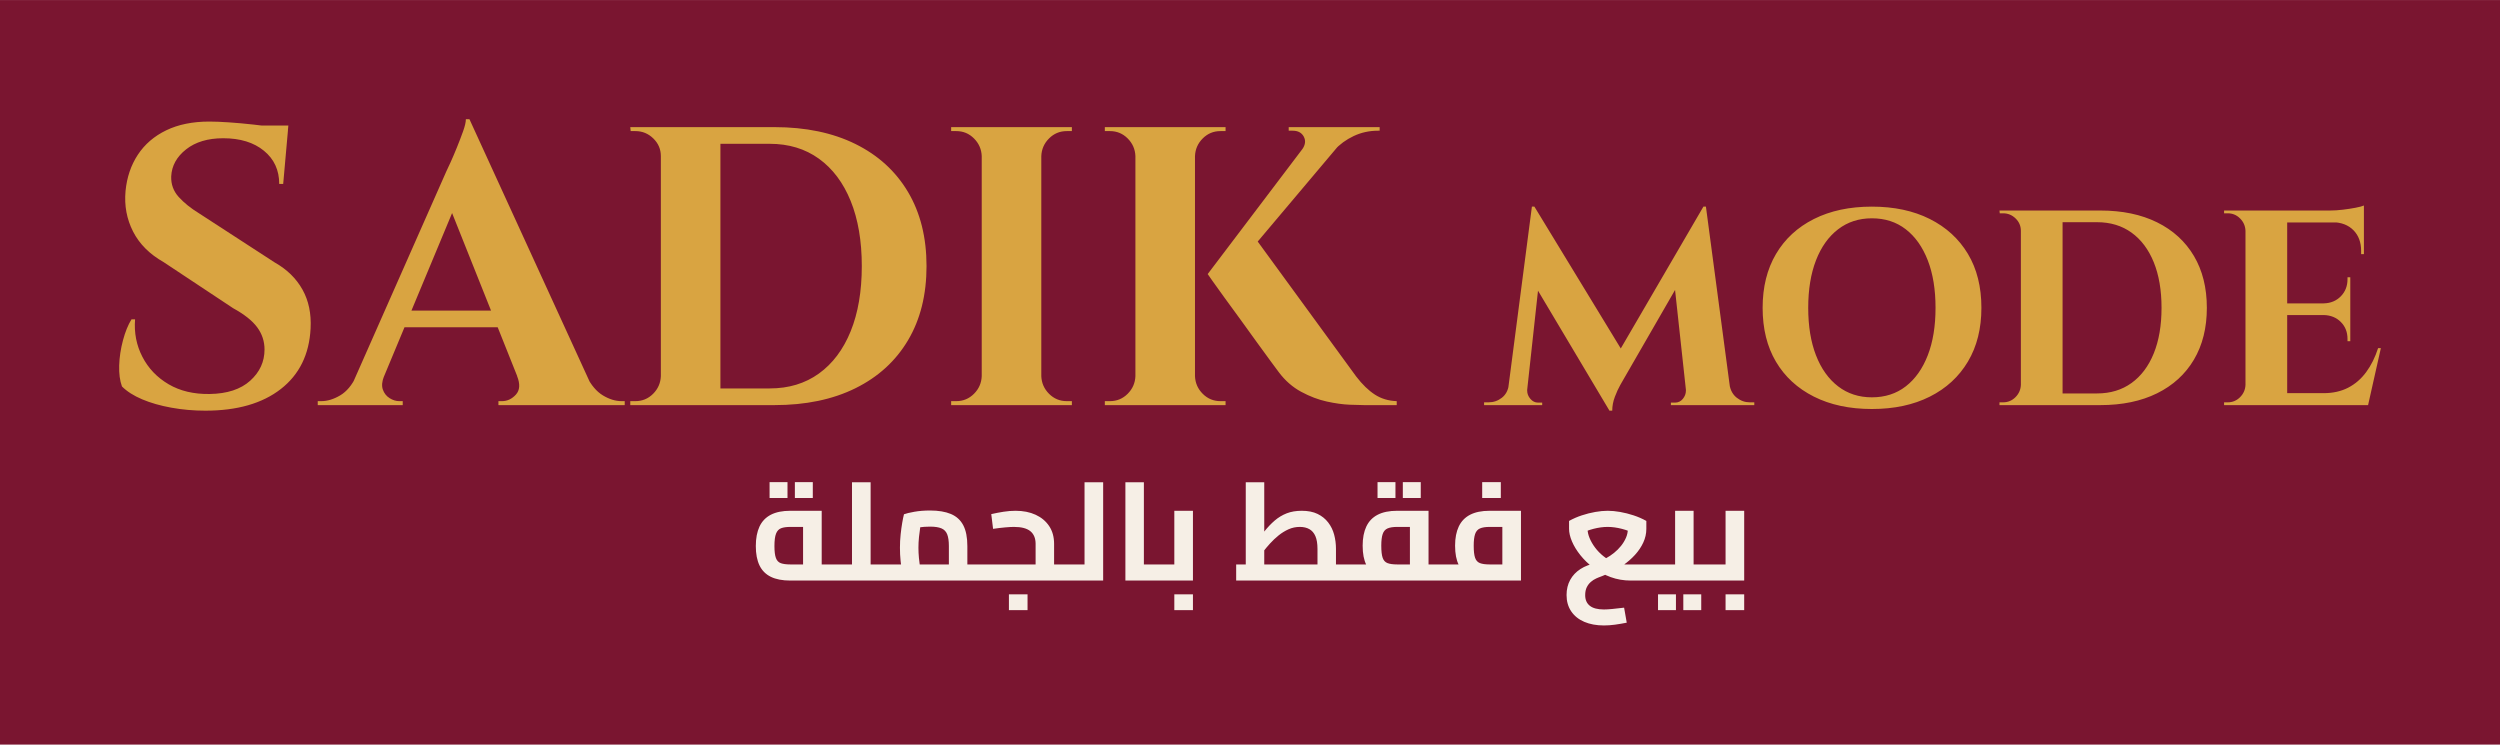
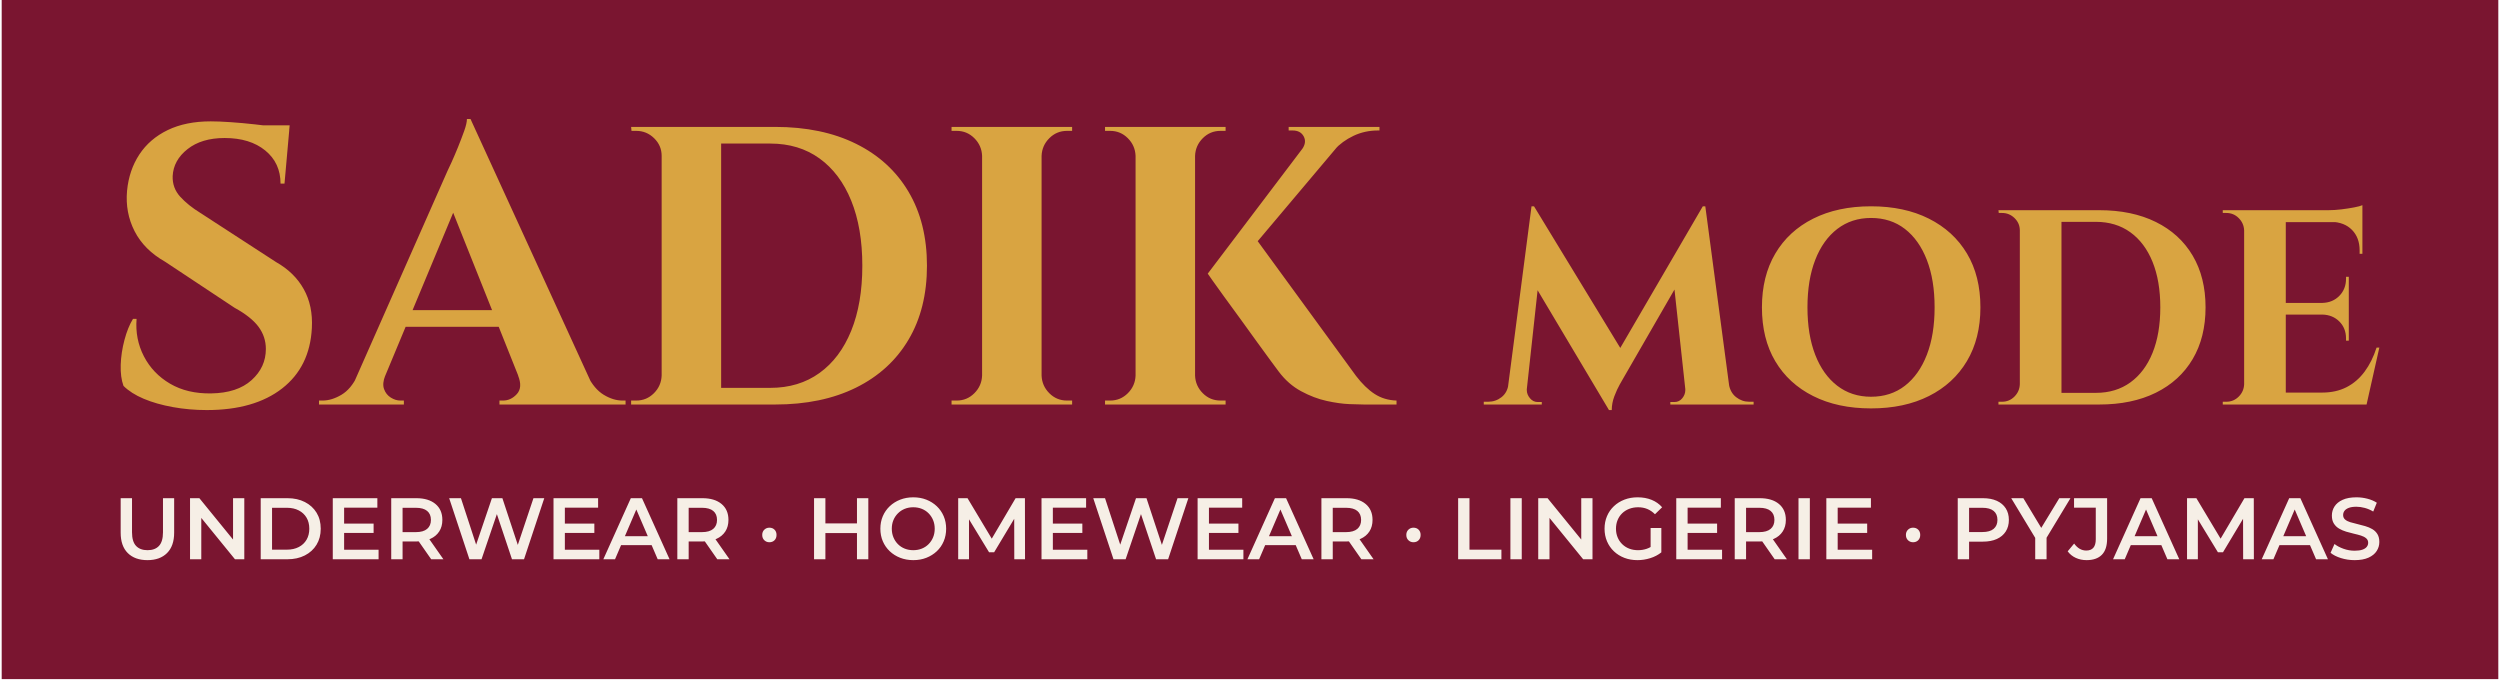
- <svg xmlns="http://www.w3.org/2000/svg" viewBox="0 0 1259.06 374.97" width="1259" height="375">
+ <svg xmlns="http://www.w3.org/2000/svg" viewBox="0 0 1259.06 342.48" width="1259" height="342">
  <rect width="100%" height="100%" fill="#7A1530" />
  <path fill="#D9A441" d="M105.422 61.2Q109.422 61.2 115.322 61.6Q121.222 62.0 127.522 62.7Q133.822 63.4 138.522 64.1Q143.222 64.8 145.022 65.6L142.622 92.6H140.622Q140.622 82.2 132.922 75.9Q125.222 69.6 112.422 69.6Q100.822 69.6 93.722 75.2Q86.622 80.8 86.222 88.8Q86.022 94.8 90.022 99.2Q94.022 103.6 100.222 107.4L138.422 132.2Q147.622 137.4 152.322 145.8Q157.022 154.2 156.422 165.4Q155.422 185.0 141.422 195.9Q127.422 206.8 103.422 206.8Q94.622 206.8 86.322 205.3Q78.022 203.8 71.622 201.1Q65.222 198.4 61.422 194.6Q59.822 190.2 60.022 184.0Q60.222 177.8 61.922 171.4Q63.622 165.0 66.222 160.8H68.022Q67.222 171.0 71.722 179.7Q76.222 188.4 84.922 193.5Q93.622 198.6 105.622 198.4Q118.822 198.2 126.022 191.7Q133.222 185.2 133.222 176.0Q133.222 169.8 129.522 164.8Q125.822 159.8 117.422 155.2L82.422 132.0Q71.822 126.0 67.022 116.6Q62.222 107.2 63.222 96.2Q64.222 85.8 69.422 77.9Q74.622 70.0 83.722 65.6Q92.822 61.2 105.422 61.2ZM145.222 63.2 144.822 67.4H121.222V63.2ZM236.422 60.0 301.822 202.8H265.822L224.222 98.6ZM193.422 189.4Q191.822 193.4 192.822 196.2Q193.822 199.0 196.222 200.5Q198.622 202.0 201.022 202.0H202.822V204.0H160.022V202.0Q160.022 202.0 160.922 202.0Q161.822 202.0 161.822 202.0Q166.422 202.0 171.322 199.1Q176.222 196.2 179.422 189.4ZM236.422 60.0 237.222 84.4 187.622 203.4H173.022L224.822 86.2Q225.422 85.0 226.922 81.7Q228.422 78.4 230.122 74.2Q231.822 70.0 233.222 66.1Q234.622 62.2 234.622 60.0ZM257.422 156.4V164.8H198.622V156.4ZM260.422 189.4H295.422Q298.822 196.2 303.622 199.1Q308.422 202.0 313.022 202.0Q313.022 202.0 313.822 202.0Q314.622 202.0 314.622 202.0V204.0H251.022V202.0H252.822Q256.822 202.0 259.822 198.7Q262.822 195.4 260.422 189.4ZM390.022 64.0Q413.622 64.0 430.822 72.5Q448.022 81.0 457.322 96.7Q466.622 112.4 466.622 134.0Q466.622 155.6 457.322 171.3Q448.022 187.0 430.822 195.5Q413.622 204.0 390.022 204.0H342.422L342.222 195.6Q348.022 195.6 354.322 195.6Q360.622 195.6 366.622 195.6Q372.622 195.6 377.322 195.6Q382.022 195.6 384.822 195.6Q387.622 195.6 387.622 195.6Q402.022 195.6 412.422 188.1Q422.822 180.6 428.422 166.8Q434.022 153.0 434.022 134.0Q434.022 115.0 428.422 101.2Q422.822 87.4 412.422 79.9Q402.022 72.4 387.622 72.4Q387.622 72.4 384.722 72.4Q381.822 72.4 376.822 72.4Q371.822 72.4 365.622 72.4Q359.422 72.4 352.822 72.4Q346.222 72.4 340.222 72.4V64.0ZM362.822 64.0V204.0H332.822V64.0ZM333.422 189.4V204.0H317.422V202.0Q317.422 202.0 318.722 202.0Q320.022 202.0 320.022 202.0Q325.222 202.0 328.922 198.3Q332.622 194.6 332.822 189.4ZM333.422 78.6H332.822Q332.822 73.4 329.022 69.7Q325.222 66.0 320.022 66.0Q320.022 66.0 318.822 66.0Q317.622 66.0 317.622 66.0L317.422 64.0H333.422ZM524.422 64.0V204.0H494.422V64.0ZM495.022 189.4V204.0H479.022V202.0Q479.022 202.0 480.322 202.0Q481.622 202.0 481.622 202.0Q486.822 202.0 490.522 198.3Q494.222 194.6 494.422 189.4ZM495.022 78.6H494.422Q494.222 73.4 490.522 69.7Q486.822 66.0 481.622 66.0Q481.622 66.0 480.322 66.0Q479.022 66.0 479.022 66.0V64.0H495.022ZM523.822 189.4H524.422Q524.622 194.6 528.322 198.3Q532.022 202.0 537.222 202.0Q537.222 202.0 538.422 202.0Q539.622 202.0 539.822 202.0V204.0H523.822ZM523.822 78.6V64.0H539.822V66.0Q539.622 66.0 538.422 66.0Q537.222 66.0 537.222 66.0Q532.022 66.0 528.322 69.7Q524.622 73.4 524.422 78.6ZM630.622 117.8 683.022 189.6Q687.622 195.6 692.422 198.7Q697.222 201.8 703.422 202.0V204.0H687.022Q684.822 204.0 679.722 203.8Q674.622 203.6 668.222 202.2Q661.822 200.8 655.322 197.3Q648.822 193.8 644.022 187.4Q643.022 186.0 640.022 182.0Q637.022 178.0 633.022 172.4Q629.022 166.8 624.722 160.9Q620.422 155.0 616.622 149.8Q612.822 144.6 610.522 141.3Q608.222 138.0 608.222 138.0ZM680.822 65.4 620.622 136.8 608.222 138.0 663.222 65.4ZM694.822 64.0V65.8H694.022Q687.422 65.8 681.722 68.5Q676.022 71.2 672.022 75.6L655.822 75.2Q658.222 71.8 656.622 68.8Q655.022 65.8 651.022 65.8H649.022V64.0H694.022ZM601.822 64.0V204.0H571.822V64.0ZM572.422 189.4V204.0H556.422V202.0Q556.622 202.0 557.722 202.0Q558.822 202.0 559.022 202.0Q564.222 202.0 567.922 198.3Q571.622 194.6 571.822 189.4ZM572.422 78.6H571.822Q571.622 73.4 567.922 69.7Q564.222 66.0 559.022 66.0Q558.822 66.0 557.722 66.0Q556.622 66.0 556.422 66.0V64.0H572.422ZM601.222 189.4H601.822Q602.022 194.6 605.722 198.3Q609.422 202.0 614.622 202.0Q614.822 202.0 615.922 202.0Q617.022 202.0 617.222 202.0V204.0H601.222ZM601.222 78.6V64.0H617.222V66.0Q617.022 66.0 615.922 66.0Q614.822 66.0 614.622 66.0Q609.422 66.0 605.722 69.7Q602.022 73.4 601.822 78.6Z" />
  <path fill="#D9A441" d="M857.882 104.04 859.002 119.3 817.422 191.4Q817.422 191.4 816.022 193.85Q814.622 196.3 813.292 199.8Q811.962 203.3 811.962 206.8H810.562L805.102 194.62ZM762.962 193.78V204.0H747.422V202.6Q747.562 202.6 748.612 202.6Q749.662 202.6 749.662 202.6Q753.442 202.6 756.382 200.29Q759.322 197.98 759.882 193.78ZM769.122 196.02Q769.122 196.16 769.122 196.3Q769.122 196.44 769.122 196.72Q769.122 198.96 770.732 200.85Q772.342 202.74 774.582 202.74H776.682V204.0H768.142V196.02ZM771.502 104.04H772.762L777.662 118.04L768.282 204.0H758.482ZM772.762 104.04 818.542 179.22 810.562 206.8 769.122 137.22ZM859.142 104.04 872.442 204.0H849.902L842.902 139.6L857.882 104.04ZM868.102 193.78H871.042Q871.742 197.98 874.682 200.29Q877.622 202.6 881.262 202.6Q881.262 202.6 882.382 202.6Q883.502 202.6 883.502 202.6V204.0H868.102ZM849.062 196.02H850.042V204.0H841.502V202.74H843.602Q845.982 202.74 847.522 200.85Q849.062 198.96 849.062 196.72Q849.062 196.44 849.062 196.3Q849.062 196.16 849.062 196.02ZM942.722 104.04Q959.522 104.04 971.912 110.27Q984.302 116.5 991.092 127.84Q997.882 139.18 997.882 155.0Q997.882 170.68 991.092 182.09Q984.302 193.5 971.912 199.73Q959.522 205.96 942.722 205.96Q925.922 205.96 913.532 199.73Q901.142 193.5 894.422 182.16Q887.702 170.82 887.702 155.0Q887.702 139.32 894.422 127.91Q901.142 116.5 913.532 110.27Q925.922 104.04 942.722 104.04ZM942.722 200.08Q952.662 200.08 959.802 194.55Q966.942 189.02 970.862 178.94Q974.782 168.86 974.782 155.0Q974.782 141.14 970.862 131.06Q966.942 120.98 959.802 115.45Q952.662 109.92 942.722 109.92Q932.922 109.92 925.712 115.45Q918.502 120.98 914.582 131.06Q910.662 141.14 910.662 155.0Q910.662 168.86 914.582 178.94Q918.502 189.02 925.712 194.55Q932.922 200.08 942.722 200.08ZM1057.802 106Q1074.322 106 1086.362 111.95Q1098.402 117.9 1104.912 128.89Q1111.422 139.88 1111.422 155.0Q1111.422 170.12 1104.912 181.11Q1098.402 192.1 1086.362 198.05Q1074.322 204.0 1057.802 204.0H1024.482L1024.342 198.12Q1028.402 198.12 1032.812 198.12Q1037.222 198.12 1041.422 198.12Q1045.622 198.12 1048.912 198.12Q1052.202 198.12 1054.162 198.12Q1056.122 198.12 1056.122 198.12Q1066.202 198.12 1073.482 192.87Q1080.762 187.62 1084.682 177.96Q1088.602 168.3 1088.602 155.0Q1088.602 141.7 1084.682 132.04Q1080.762 122.38 1073.482 117.13Q1066.202 111.88 1056.122 111.88Q1056.122 111.88 1054.092 111.88Q1052.062 111.88 1048.562 111.88Q1045.062 111.88 1040.722 111.88Q1036.382 111.88 1031.762 111.88Q1027.142 111.88 1022.942 111.88V106ZM1038.762 106V204.0H1017.762V106ZM1018.182 193.78V204.0H1006.982V202.6Q1006.982 202.6 1007.892 202.6Q1008.802 202.6 1008.802 202.6Q1012.442 202.6 1015.032 200.01Q1017.622 197.42 1017.762 193.78ZM1018.182 116.22H1017.762Q1017.762 112.58 1015.102 109.99Q1012.442 107.4 1008.802 107.4Q1008.802 107.4 1007.962 107.4Q1007.122 107.4 1007.122 107.4L1006.982 106H1018.182ZM1151.882 106V204.0H1130.882V106ZM1188.842 197.98 1192.202 204.0H1151.462V197.98ZM1183.662 152.76V158.64H1151.462V152.76ZM1190.522 106V112.02H1151.462V106ZM1199.062 175.3 1192.622 204.0H1165.182L1170.222 197.98Q1177.222 197.98 1182.542 195.25Q1187.862 192.52 1191.642 187.41Q1195.422 182.3 1197.662 175.3ZM1183.662 158.36V171.8H1182.262V170.68Q1182.262 165.5 1178.902 162.14Q1175.542 158.78 1170.362 158.64V158.36ZM1183.662 139.6V153.04H1170.362V152.76Q1175.542 152.62 1178.902 149.19Q1182.262 145.76 1182.262 140.58V139.6ZM1190.522 111.6V127.98H1189.122V126.3Q1189.122 119.86 1185.272 115.94Q1181.422 112.02 1174.842 111.88V111.6ZM1190.522 103.48V107.54L1173.442 106Q1176.522 106 1179.952 105.58Q1183.382 105.16 1186.322 104.6Q1189.262 104.04 1190.522 103.48ZM1131.302 193.78V204.0H1120.102V202.6Q1120.102 202.6 1121.012 202.6Q1121.922 202.6 1121.922 202.6Q1125.562 202.6 1128.152 200.01Q1130.742 197.42 1130.882 193.78ZM1131.302 116.22H1130.882Q1130.742 112.58 1128.152 109.99Q1125.562 107.4 1121.922 107.4Q1121.922 107.4 1121.012 107.4Q1120.102 107.4 1120.102 107.4V106H1131.302Z" />
-   <path fill="#F6EFE6" d="M398.006 292.36Q392.056 292.36 388.206 290.47Q384.356 288.58 382.501 284.73Q380.646 280.88 380.646 275.0Q380.646 269.12 382.501 265.165Q384.356 261.21 388.206 259.215Q392.056 257.22 398.006 257.22H413.826V287.95H404.446V263.31L406.756 265.34H398.006Q395.136 265.34 393.386 266.005Q391.636 266.67 390.831 268.735Q390.026 270.8 390.026 275.0Q390.026 278.99 390.761 280.985Q391.496 282.98 393.246 283.61Q394.996 284.24 398.006 284.24H421.176V292.36ZM421.176 292.36V284.24Q421.596 284.24 421.841 284.52Q422.086 284.8 422.261 285.36Q422.436 285.92 422.506 286.655Q422.576 287.39 422.576 288.3Q422.576 289.21 422.506 289.98Q422.436 290.75 422.261 291.275Q422.086 291.8 421.841 292.08Q421.596 292.36 421.176 292.36ZM387.576 250.78V242.8H396.606V250.78ZM400.316 250.78V242.8H409.346V250.78ZM438.466 292.36V284.24H445.816V292.36ZM421.176 292.36Q420.756 292.36 420.511 292.08Q420.266 291.8 420.091 291.275Q419.916 290.75 419.846 289.98Q419.776 289.21 419.776 288.3Q419.776 287.04 419.916 286.165Q420.056 285.29 420.371 284.765Q420.686 284.24 421.176 284.24ZM429.086 292.36V242.87H438.466V292.36ZM421.176 292.36V284.24H429.086V292.36ZM445.816 292.36V284.24Q446.236 284.24 446.516 284.52Q446.796 284.8 446.936 285.36Q447.076 285.92 447.146 286.655Q447.216 287.39 447.216 288.3Q447.216 289.21 447.146 289.98Q447.076 290.75 446.936 291.275Q446.796 291.8 446.516 292.08Q446.236 292.36 445.816 292.36ZM487.186 292.36V284.24H494.606V292.36ZM445.816 292.36Q445.396 292.36 445.151 292.08Q444.906 291.8 444.731 291.275Q444.556 290.75 444.486 289.98Q444.416 289.21 444.416 288.3Q444.416 287.04 444.556 286.165Q444.696 285.29 445.011 284.765Q445.326 284.24 445.816 284.24ZM445.816 292.36V284.24H482.146L477.876 287.88V275.0Q477.876 271.22 477.036 269.085Q476.196 266.95 474.131 266.075Q472.066 265.2 468.426 265.2Q465.556 265.2 462.791 265.585Q460.026 265.97 458.486 266.6L464.296 261.14Q463.876 262.75 463.491 265.2Q463.106 267.65 462.826 270.415Q462.546 273.18 462.546 275.84Q462.546 278.29 462.791 280.95Q463.036 283.61 463.351 285.64Q463.666 287.67 463.876 288.44L454.986 290.89Q454.706 289.91 454.286 287.67Q453.866 285.43 453.551 282.35Q453.236 279.27 453.236 275.84Q453.236 272.34 453.586 269.085Q453.936 265.83 454.391 263.205Q454.846 260.58 455.266 258.97Q456.946 258.34 460.516 257.71Q464.086 257.08 468.426 257.08Q474.726 257.08 478.891 258.83Q483.056 260.58 485.121 264.5Q487.186 268.42 487.186 275.07V292.36ZM494.606 292.36V284.24Q494.956 284.24 495.236 284.52Q495.516 284.8 495.656 285.36Q495.796 285.92 495.901 286.655Q496.006 287.39 496.006 288.3Q496.006 289.21 495.901 289.98Q495.796 290.75 495.656 291.275Q495.516 291.8 495.236 292.08Q494.956 292.36 494.606 292.36ZM530.866 292.36V284.24H538.286V292.36ZM494.606 292.36Q494.186 292.36 493.941 292.08Q493.696 291.8 493.521 291.275Q493.346 290.75 493.276 289.98Q493.206 289.21 493.206 288.3Q493.206 287.04 493.346 286.165Q493.486 285.29 493.801 284.765Q494.116 284.24 494.606 284.24ZM494.606 292.36V284.24H524.706L521.556 286.83V273.88Q521.556 269.68 518.931 267.51Q516.306 265.34 510.636 265.34Q509.026 265.34 506.226 265.585Q503.426 265.83 500.136 266.32L499.226 258.9Q502.236 258.2 505.351 257.71Q508.466 257.22 511.476 257.22Q517.216 257.22 521.556 259.215Q525.896 261.21 528.381 264.92Q530.866 268.63 530.866 273.88V292.36ZM538.286 292.36V284.24Q538.636 284.24 538.916 284.52Q539.196 284.8 539.336 285.36Q539.476 285.92 539.581 286.655Q539.686 287.39 539.686 288.3Q539.686 289.21 539.581 289.98Q539.476 290.75 539.336 291.275Q539.196 291.8 538.916 292.08Q538.636 292.36 538.286 292.36ZM508.116 307.27V299.29H517.496V307.27ZM546.196 292.36V242.87H555.576V292.36ZM538.286 292.36V284.24H546.196V292.36ZM538.286 292.36Q537.866 292.36 537.621 292.08Q537.376 291.8 537.201 291.275Q537.026 290.75 536.956 289.98Q536.886 289.21 536.886 288.3Q536.886 287.04 537.026 286.165Q537.166 285.29 537.481 284.765Q537.796 284.24 538.286 284.24ZM576.086 292.36V284.24H584.066V292.36ZM566.776 292.36V242.87H576.086V292.36ZM584.066 292.36V284.24Q584.486 284.24 584.731 284.52Q584.976 284.8 585.151 285.36Q585.326 285.92 585.396 286.655Q585.466 287.39 585.466 288.3Q585.466 289.21 585.396 289.98Q585.326 290.75 585.151 291.275Q584.976 291.8 584.731 292.08Q584.486 292.36 584.066 292.36ZM584.066 292.36V284.24H596.876L591.416 288.79V257.22H600.796V292.36ZM584.066 292.36Q583.646 292.36 583.401 292.08Q583.156 291.8 582.981 291.275Q582.806 290.75 582.736 289.98Q582.666 289.21 582.666 288.3Q582.666 287.04 582.806 286.165Q582.946 285.29 583.261 284.765Q583.576 284.24 584.066 284.24ZM591.416 307.27V299.29H600.796V307.27ZM672.826 292.36V284.24H680.246V292.36ZM622.566 292.36V284.24H671.426L663.516 291.1V276.4Q663.516 272.41 662.466 269.995Q661.416 267.58 659.421 266.46Q657.426 265.34 654.626 265.34Q651.616 265.34 648.956 266.53Q646.296 267.72 643.951 269.61Q641.606 271.5 639.646 273.67Q637.686 275.84 636.146 277.835Q634.606 279.83 633.486 281.23L631.386 274.44Q634.256 270.8 636.741 267.65Q639.226 264.5 641.956 262.155Q644.686 259.81 647.976 258.515Q651.266 257.22 655.606 257.22Q660.296 257.22 663.551 258.795Q666.806 260.37 668.906 263.1Q671.006 265.83 671.916 269.26Q672.826 272.69 672.826 276.4V292.36ZM627.396 284.24V242.87H636.706V284.24ZM680.246 292.36V284.24Q680.666 284.24 680.946 284.52Q681.226 284.8 681.366 285.36Q681.506 285.92 681.576 286.655Q681.646 287.39 681.646 288.3Q681.646 289.21 681.576 289.98Q681.506 290.75 681.366 291.275Q681.226 291.8 680.946 292.08Q680.666 292.36 680.246 292.36ZM719.446 292.36V284.24H726.796V292.36ZM680.246 292.36Q679.826 292.36 679.581 292.08Q679.336 291.8 679.161 291.275Q678.986 290.75 678.916 289.98Q678.846 289.21 678.846 288.3Q678.846 287.04 678.986 286.165Q679.126 285.29 679.441 284.765Q679.756 284.24 680.246 284.24ZM680.246 292.36V284.24H712.936L710.066 286.69V263.31L712.446 265.34H703.626Q700.546 265.34 698.796 266.11Q697.046 266.88 696.346 268.945Q695.646 271.01 695.646 274.79Q695.646 278.92 696.346 280.915Q697.046 282.91 698.796 283.575Q700.546 284.24 703.626 284.24V291.52Q697.676 291.52 693.826 289.84Q689.976 288.16 688.121 284.485Q686.266 280.81 686.266 274.79Q686.266 269.05 688.121 265.13Q689.976 261.21 693.826 259.215Q697.676 257.22 703.626 257.22H719.446V292.36ZM726.796 292.36V284.24Q727.216 284.24 727.496 284.52Q727.776 284.8 727.916 285.36Q728.056 285.92 728.126 286.655Q728.196 287.39 728.196 288.3Q728.196 289.21 728.126 289.98Q728.056 290.75 727.916 291.275Q727.776 291.8 727.496 292.08Q727.216 292.36 726.796 292.36ZM693.756 250.78V242.8H702.786V250.78ZM706.496 250.78V242.8H715.526V250.78ZM726.796 292.36V284.24H759.486L756.616 286.69V263.31L758.996 265.34H750.176Q747.096 265.34 745.346 266.11Q743.596 266.88 742.896 268.945Q742.196 271.01 742.196 274.79Q742.196 278.92 742.896 280.915Q743.596 282.91 745.346 283.575Q747.096 284.24 750.176 284.24V291.52Q744.226 291.52 740.376 289.84Q736.526 288.16 734.671 284.485Q732.816 280.81 732.816 274.79Q732.816 269.05 734.671 265.13Q736.526 261.21 740.376 259.215Q744.226 257.22 750.176 257.22H765.996V292.36ZM726.796 292.36Q726.376 292.36 726.131 292.08Q725.886 291.8 725.711 291.275Q725.536 290.75 725.466 289.98Q725.396 289.21 725.396 288.3Q725.396 287.04 725.536 286.165Q725.676 285.29 725.991 284.765Q726.306 284.24 726.796 284.24ZM746.466 250.78V242.8H755.846V250.78ZM817.936 306.01 819.266 313.57Q816.116 314.2 813.281 314.585Q810.446 314.97 807.786 314.97Q802.116 314.97 797.881 313.15Q793.646 311.33 791.301 307.865Q788.956 304.4 788.956 299.64Q788.956 295.37 790.776 292.045Q792.596 288.72 795.956 286.55Q799.316 284.38 803.726 283.61L804.496 283.05Q806.526 282.35 808.696 281.195Q810.866 280.04 812.861 278.43Q814.856 276.82 816.396 274.895Q817.936 272.97 818.881 270.8Q819.826 268.63 819.826 266.32V261.84L824.306 269.26Q820.666 267.3 816.851 266.32Q813.036 265.34 809.676 265.34Q806.246 265.34 802.466 266.32Q798.686 267.3 795.046 269.26L799.526 261.84V266.32Q799.526 268.49 800.541 270.94Q801.556 273.39 803.306 275.735Q805.056 278.08 807.436 280.005Q809.816 281.93 812.616 283.085Q815.416 284.24 818.356 284.24H832.496V292.36H821.366Q815.906 292.36 811.146 290.61Q806.386 288.86 802.536 285.955Q798.686 283.05 795.921 279.585Q793.156 276.12 791.686 272.655Q790.216 269.19 790.216 266.32V262.33Q793.226 260.65 796.621 259.53Q800.016 258.41 803.376 257.815Q806.736 257.22 809.676 257.22Q812.616 257.22 815.976 257.815Q819.336 258.41 822.731 259.53Q826.126 260.65 829.136 262.33V266.32Q829.136 269.89 827.596 273.215Q826.056 276.54 823.431 279.41Q820.806 282.28 817.516 284.59Q814.226 286.9 810.726 288.44Q810.166 288.72 809.116 289.175Q808.066 289.63 806.911 290.085Q805.756 290.54 804.916 290.855Q804.076 291.17 803.866 291.31Q802.466 291.94 801.206 293.025Q799.946 294.11 799.141 295.72Q798.336 297.33 798.336 299.71Q798.336 303.21 800.681 305.065Q803.026 306.92 807.786 306.92Q809.466 306.92 811.951 306.675Q814.436 306.43 817.936 306.01ZM832.496 292.36V284.24Q832.916 284.24 833.161 284.52Q833.406 284.8 833.581 285.36Q833.756 285.92 833.826 286.655Q833.896 287.39 833.896 288.3Q833.896 289.21 833.826 289.98Q833.756 290.75 833.581 291.275Q833.406 291.8 833.161 292.08Q832.916 292.36 832.496 292.36ZM852.936 292.36V284.24H861.686V292.36ZM861.686 292.36V284.24Q862.036 284.24 862.316 284.52Q862.596 284.8 862.736 285.36Q862.876 285.92 862.981 286.655Q863.086 287.39 863.086 288.3Q863.086 289.21 862.981 289.98Q862.876 290.75 862.736 291.275Q862.596 291.8 862.351 292.08Q862.106 292.36 861.686 292.36ZM832.496 292.36Q832.076 292.36 831.831 292.08Q831.586 291.8 831.411 291.275Q831.236 290.75 831.166 289.98Q831.096 289.21 831.096 288.3Q831.096 287.04 831.236 286.165Q831.376 285.29 831.691 284.765Q832.006 284.24 832.496 284.24ZM832.496 292.36V284.24H849.086L843.626 288.79V257.22H852.936V292.36ZM835.016 307.27V299.29H844.046V307.27ZM847.756 307.27V299.29H856.786V307.27ZM861.686 292.36V284.24H874.496L869.036 288.79V257.22H878.416V292.36ZM861.686 292.36Q861.266 292.36 861.021 292.08Q860.776 291.8 860.601 291.275Q860.426 290.75 860.356 289.98Q860.286 289.21 860.286 288.3Q860.286 287.04 860.426 286.165Q860.566 285.29 860.881 284.765Q861.196 284.24 861.686 284.24ZM869.036 307.27V299.29H878.416V307.27Z" />
+   <path fill="#F6EFE6" d="M73.508 282.48Q67.172 282.48 63.586 278.916Q60.0 275.352 60.0 268.62V251.24H65.72V268.4Q65.72 273.152 67.766 275.308Q69.812 277.464 73.552 277.464Q77.292 277.464 79.316 275.308Q81.34 273.152 81.34 268.4V251.24H86.972V268.62Q86.972 275.352 83.386 278.916Q79.8 282.48 73.508 282.48ZM94.981 282.04V251.24H99.689L119.005 274.956H116.673V251.24H122.349V282.04H117.641L98.325 258.324H100.657V282.04ZM130.622 282.04V251.24H144.086Q149.102 251.24 152.886 253.176Q156.67 255.112 158.782 258.544Q160.894 261.976 160.894 266.64Q160.894 271.26 158.782 274.714Q156.67 278.168 152.886 280.104Q149.102 282.04 144.086 282.04ZM136.342 277.2H143.822Q147.254 277.2 149.806 275.88Q152.358 274.56 153.744 272.184Q155.13 269.808 155.13 266.64Q155.13 263.428 153.744 261.074Q152.358 258.72 149.806 257.4Q147.254 256.08 143.822 256.08H136.342ZM166.967 282.04V251.24H189.451V256.036H172.687V277.244H190.067V282.04ZM172.247 268.752V264.044H187.559V268.752ZM196.447 282.04V251.24H209.075Q215.235 251.24 218.733 254.144Q222.231 257.048 222.231 262.196Q222.231 265.584 220.647 268.026Q219.063 270.468 216.137 271.766Q213.211 273.064 209.119 273.064H199.615L202.167 270.468V282.04ZM216.599 282.04 208.811 270.864H214.927L222.759 282.04ZM202.167 271.084 199.615 268.356H208.855Q212.639 268.356 214.553 266.728Q216.467 265.1 216.467 262.196Q216.467 259.248 214.553 257.664Q212.639 256.08 208.855 256.08H199.615L202.167 253.264ZM235.872 282.04 225.664 251.24H231.604L240.712 279.092H237.764L247.224 251.24H252.504L261.7 279.092H258.84L268.168 251.24H273.624L263.416 282.04H257.344L248.94 256.916H250.524L241.988 282.04ZM278.289 282.04V251.24H300.773V256.036H284.009V277.244H301.389V282.04ZM283.569 268.752V264.044H298.881V268.752ZM303.414 282.04 317.274 251.24H322.906L336.81 282.04H330.826L318.902 254.276H321.19L309.31 282.04ZM309.794 274.912 311.334 270.424H327.966L329.506 274.912ZM340.727 282.04V251.24H353.355Q359.515 251.24 363.013 254.144Q366.511 257.048 366.511 262.196Q366.511 265.584 364.927 268.026Q363.343 270.468 360.417 271.766Q357.491 273.064 353.399 273.064H343.895L346.447 270.468V282.04ZM360.879 282.04 353.091 270.864H359.207L367.039 282.04ZM346.447 271.084 343.895 268.356H353.135Q356.919 268.356 358.833 266.728Q360.747 265.1 360.747 262.196Q360.747 259.248 358.833 257.664Q356.919 256.08 353.135 256.08H343.895L346.447 253.264ZM387.149 273.46Q385.653 273.46 384.597 272.448Q383.541 271.436 383.541 269.764Q383.541 268.136 384.597 267.124Q385.653 266.112 387.149 266.112Q388.733 266.112 389.745 267.124Q390.757 268.136 390.757 269.764Q390.757 271.436 389.745 272.448Q388.733 273.46 387.149 273.46ZM431.326 282.04V251.24H437.046V282.04ZM409.678 282.04V251.24H415.398V282.04ZM414.914 268.84V263.956H431.766V268.84ZM459.751 282.48Q456.143 282.48 453.107 281.292Q450.071 280.104 447.827 277.97Q445.583 275.836 444.351 272.954Q443.119 270.072 443.119 266.64Q443.119 263.208 444.351 260.326Q445.583 257.444 447.827 255.31Q450.071 253.176 453.107 251.988Q456.143 250.8 459.707 250.8Q463.315 250.8 466.329 251.988Q469.343 253.176 471.587 255.31Q473.831 257.444 475.063 260.326Q476.295 263.208 476.295 266.64Q476.295 270.072 475.063 272.976Q473.831 275.88 471.587 277.992Q469.343 280.104 466.329 281.292Q463.315 282.48 459.751 282.48ZM459.707 277.464Q462.039 277.464 464.019 276.672Q465.999 275.88 467.451 274.406Q468.903 272.932 469.717 270.974Q470.531 269.016 470.531 266.64Q470.531 264.264 469.717 262.306Q468.903 260.348 467.451 258.874Q465.999 257.4 464.019 256.608Q462.039 255.816 459.707 255.816Q457.375 255.816 455.417 256.608Q453.459 257.4 451.985 258.874Q450.511 260.348 449.697 262.306Q448.883 264.264 448.883 266.64Q448.883 268.972 449.697 270.952Q450.511 272.932 451.963 274.406Q453.415 275.88 455.395 276.672Q457.375 277.464 459.707 277.464ZM482.368 282.04V251.24H487.076L500.54 273.724H498.076L511.32 251.24H516.028L516.072 282.04H510.66L510.616 259.732H511.76L500.496 278.52H497.944L486.504 259.732H487.824V282.04ZM524.389 282.04V251.24H546.873V256.036H530.109V277.244H547.489V282.04ZM529.669 268.752V264.044H544.981V268.752ZM560.69 282.04 550.482 251.24H556.422L565.53 279.092H562.582L572.042 251.24H577.322L586.518 279.092H583.658L592.986 251.24H598.442L588.234 282.04H582.162L573.758 256.916H575.342L566.806 282.04ZM603.107 282.04V251.24H625.591V256.036H608.827V277.244H626.207V282.04ZM608.387 268.752V264.044H623.699V268.752ZM628.231 282.04 642.091 251.24H647.723L661.627 282.04H655.643L643.719 254.276H646.007L634.127 282.04ZM634.611 274.912 636.151 270.424H652.783L654.323 274.912ZM665.544 282.04V251.24H678.172Q684.332 251.24 687.83 254.144Q691.328 257.048 691.328 262.196Q691.328 265.584 689.744 268.026Q688.16 270.468 685.234 271.766Q682.308 273.064 678.216 273.064H668.712L671.264 270.468V282.04ZM685.696 282.04 677.908 270.864H684.024L691.856 282.04ZM671.264 271.084 668.712 268.356H677.952Q681.736 268.356 683.65 266.728Q685.564 265.1 685.564 262.196Q685.564 259.248 683.65 257.664Q681.736 256.08 677.952 256.08H668.712L671.264 253.264ZM711.966 273.46Q710.47 273.46 709.414 272.448Q708.358 271.436 708.358 269.764Q708.358 268.136 709.414 267.124Q710.47 266.112 711.966 266.112Q713.55 266.112 714.562 267.124Q715.574 268.136 715.574 269.764Q715.574 271.436 714.562 272.448Q713.55 273.46 711.966 273.46ZM734.496 282.04V251.24H740.216V277.2H756.32V282.04ZM760.853 282.04V251.24H766.573V282.04ZM774.889 282.04V251.24H779.597L798.913 274.956H796.581V251.24H802.257V282.04H797.549L778.233 258.324H780.565V282.04ZM824.918 282.48Q821.31 282.48 818.296 281.314Q815.282 280.148 813.038 278.014Q810.794 275.88 809.562 272.976Q808.33 270.072 808.33 266.64Q808.33 263.208 809.562 260.304Q810.794 257.4 813.06 255.266Q815.326 253.132 818.362 251.966Q821.398 250.8 825.006 250.8Q828.922 250.8 832.068 252.076Q835.214 253.352 837.37 255.816L833.762 259.336Q831.958 257.532 829.868 256.674Q827.778 255.816 825.27 255.816Q822.85 255.816 820.782 256.608Q818.714 257.4 817.218 258.852Q815.722 260.304 814.908 262.284Q814.094 264.264 814.094 266.64Q814.094 268.972 814.908 270.952Q815.722 272.932 817.218 274.406Q818.714 275.88 820.738 276.672Q822.762 277.464 825.226 277.464Q827.514 277.464 829.648 276.738Q831.782 276.012 833.718 274.296L836.974 278.564Q834.554 280.5 831.364 281.49Q828.174 282.48 824.918 282.48ZM836.974 278.564 831.562 277.816V266.288H836.974ZM844.499 282.04V251.24H866.983V256.036H850.219V277.244H867.599V282.04ZM849.779 268.752V264.044H865.091V268.752ZM873.98 282.04V251.24H886.608Q892.768 251.24 896.266 254.144Q899.764 257.048 899.764 262.196Q899.764 265.584 898.18 268.026Q896.596 270.468 893.67 271.766Q890.744 273.064 886.652 273.064H877.148L879.7 270.468V282.04ZM894.132 282.04 886.344 270.864H892.46L900.292 282.04ZM879.7 271.084 877.148 268.356H886.388Q890.172 268.356 892.086 266.728Q894 265.1 894 262.196Q894 259.248 892.086 257.664Q890.172 256.08 886.388 256.08H877.148L879.7 253.264ZM906.145 282.04V251.24H911.865V282.04ZM920.182 282.04V251.24H942.666V256.036H925.902V277.244H943.282V282.04ZM925.462 268.752V264.044H940.774V268.752ZM963.919 273.46Q962.423 273.46 961.367 272.448Q960.311 271.436 960.311 269.764Q960.311 268.136 961.367 267.124Q962.423 266.112 963.919 266.112Q965.503 266.112 966.515 267.124Q967.527 268.136 967.527 269.764Q967.527 271.436 966.515 272.448Q965.503 273.46 963.919 273.46ZM986.449 282.04V251.24H999.121Q1003.213 251.24 1006.139 252.56Q1009.065 253.88 1010.649 256.344Q1012.233 258.808 1012.233 262.196Q1012.233 265.584 1010.649 268.048Q1009.065 270.512 1006.139 271.832Q1003.213 273.152 999.121 273.152H989.617L992.169 270.468V282.04ZM992.169 271.084 989.617 268.312H998.857Q1002.641 268.312 1004.555 266.706Q1006.469 265.1 1006.469 262.196Q1006.469 259.248 1004.555 257.664Q1002.641 256.08 998.857 256.08H989.617L992.169 253.264ZM1025.522 282.04V269.852L1026.798 273.372L1013.422 251.24H1019.538L1030.274 269.06H1026.842L1037.666 251.24H1043.298L1029.922 273.372L1031.242 269.852V282.04ZM1051.395 282.48Q1048.447 282.48 1045.961 281.336Q1043.475 280.192 1041.891 278.036L1045.147 274.12Q1046.423 275.88 1047.941 276.76Q1049.459 277.64 1051.263 277.64Q1056.059 277.64 1056.059 271.964V256.036H1045.103V251.24H1061.779V271.656Q1061.779 277.112 1059.117 279.796Q1056.455 282.48 1051.395 282.48ZM1064.772 282.04 1078.632 251.24H1084.264L1098.168 282.04H1092.184L1080.26 254.276H1082.548L1070.668 282.04ZM1071.152 274.912 1072.692 270.424H1089.324L1090.864 274.912ZM1102.085 282.04V251.24H1106.793L1120.257 273.724H1117.793L1131.037 251.24H1135.745L1135.789 282.04H1130.377L1130.333 259.732H1131.477L1120.213 278.52H1117.661L1106.221 259.732H1107.541V282.04ZM1139.749 282.04 1153.609 251.24H1159.241L1173.145 282.04H1167.161L1155.237 254.276H1157.525L1145.645 282.04ZM1146.129 274.912 1147.669 270.424H1164.301L1165.841 274.912ZM1186.61 282.48Q1183.002 282.48 1179.702 281.446Q1176.402 280.412 1174.466 278.784L1176.446 274.34Q1178.294 275.792 1181.022 276.76Q1183.75 277.728 1186.61 277.728Q1189.03 277.728 1190.526 277.2Q1192.022 276.672 1192.726 275.77Q1193.43 274.868 1193.43 273.724Q1193.43 272.316 1192.418 271.458Q1191.406 270.6 1189.8 270.094Q1188.194 269.588 1186.236 269.148Q1184.278 268.708 1182.32 268.114Q1180.362 267.52 1178.756 266.574Q1177.15 265.628 1176.138 264.044Q1175.126 262.46 1175.126 259.996Q1175.126 257.488 1176.468 255.398Q1177.81 253.308 1180.56 252.054Q1183.31 250.8 1187.534 250.8Q1190.306 250.8 1193.034 251.504Q1195.762 252.208 1197.786 253.528L1195.982 257.972Q1193.914 256.74 1191.714 256.146Q1189.514 255.552 1187.49 255.552Q1185.114 255.552 1183.64 256.124Q1182.166 256.696 1181.484 257.62Q1180.802 258.544 1180.802 259.732Q1180.802 261.14 1181.792 261.998Q1182.782 262.856 1184.388 263.34Q1185.994 263.824 1187.974 264.286Q1189.954 264.748 1191.912 265.32Q1193.87 265.892 1195.476 266.816Q1197.082 267.74 1198.072 269.324Q1199.062 270.908 1199.062 273.328Q1199.062 275.792 1197.72 277.882Q1196.378 279.972 1193.606 281.226Q1190.834 282.48 1186.61 282.48Z" />
</svg>
